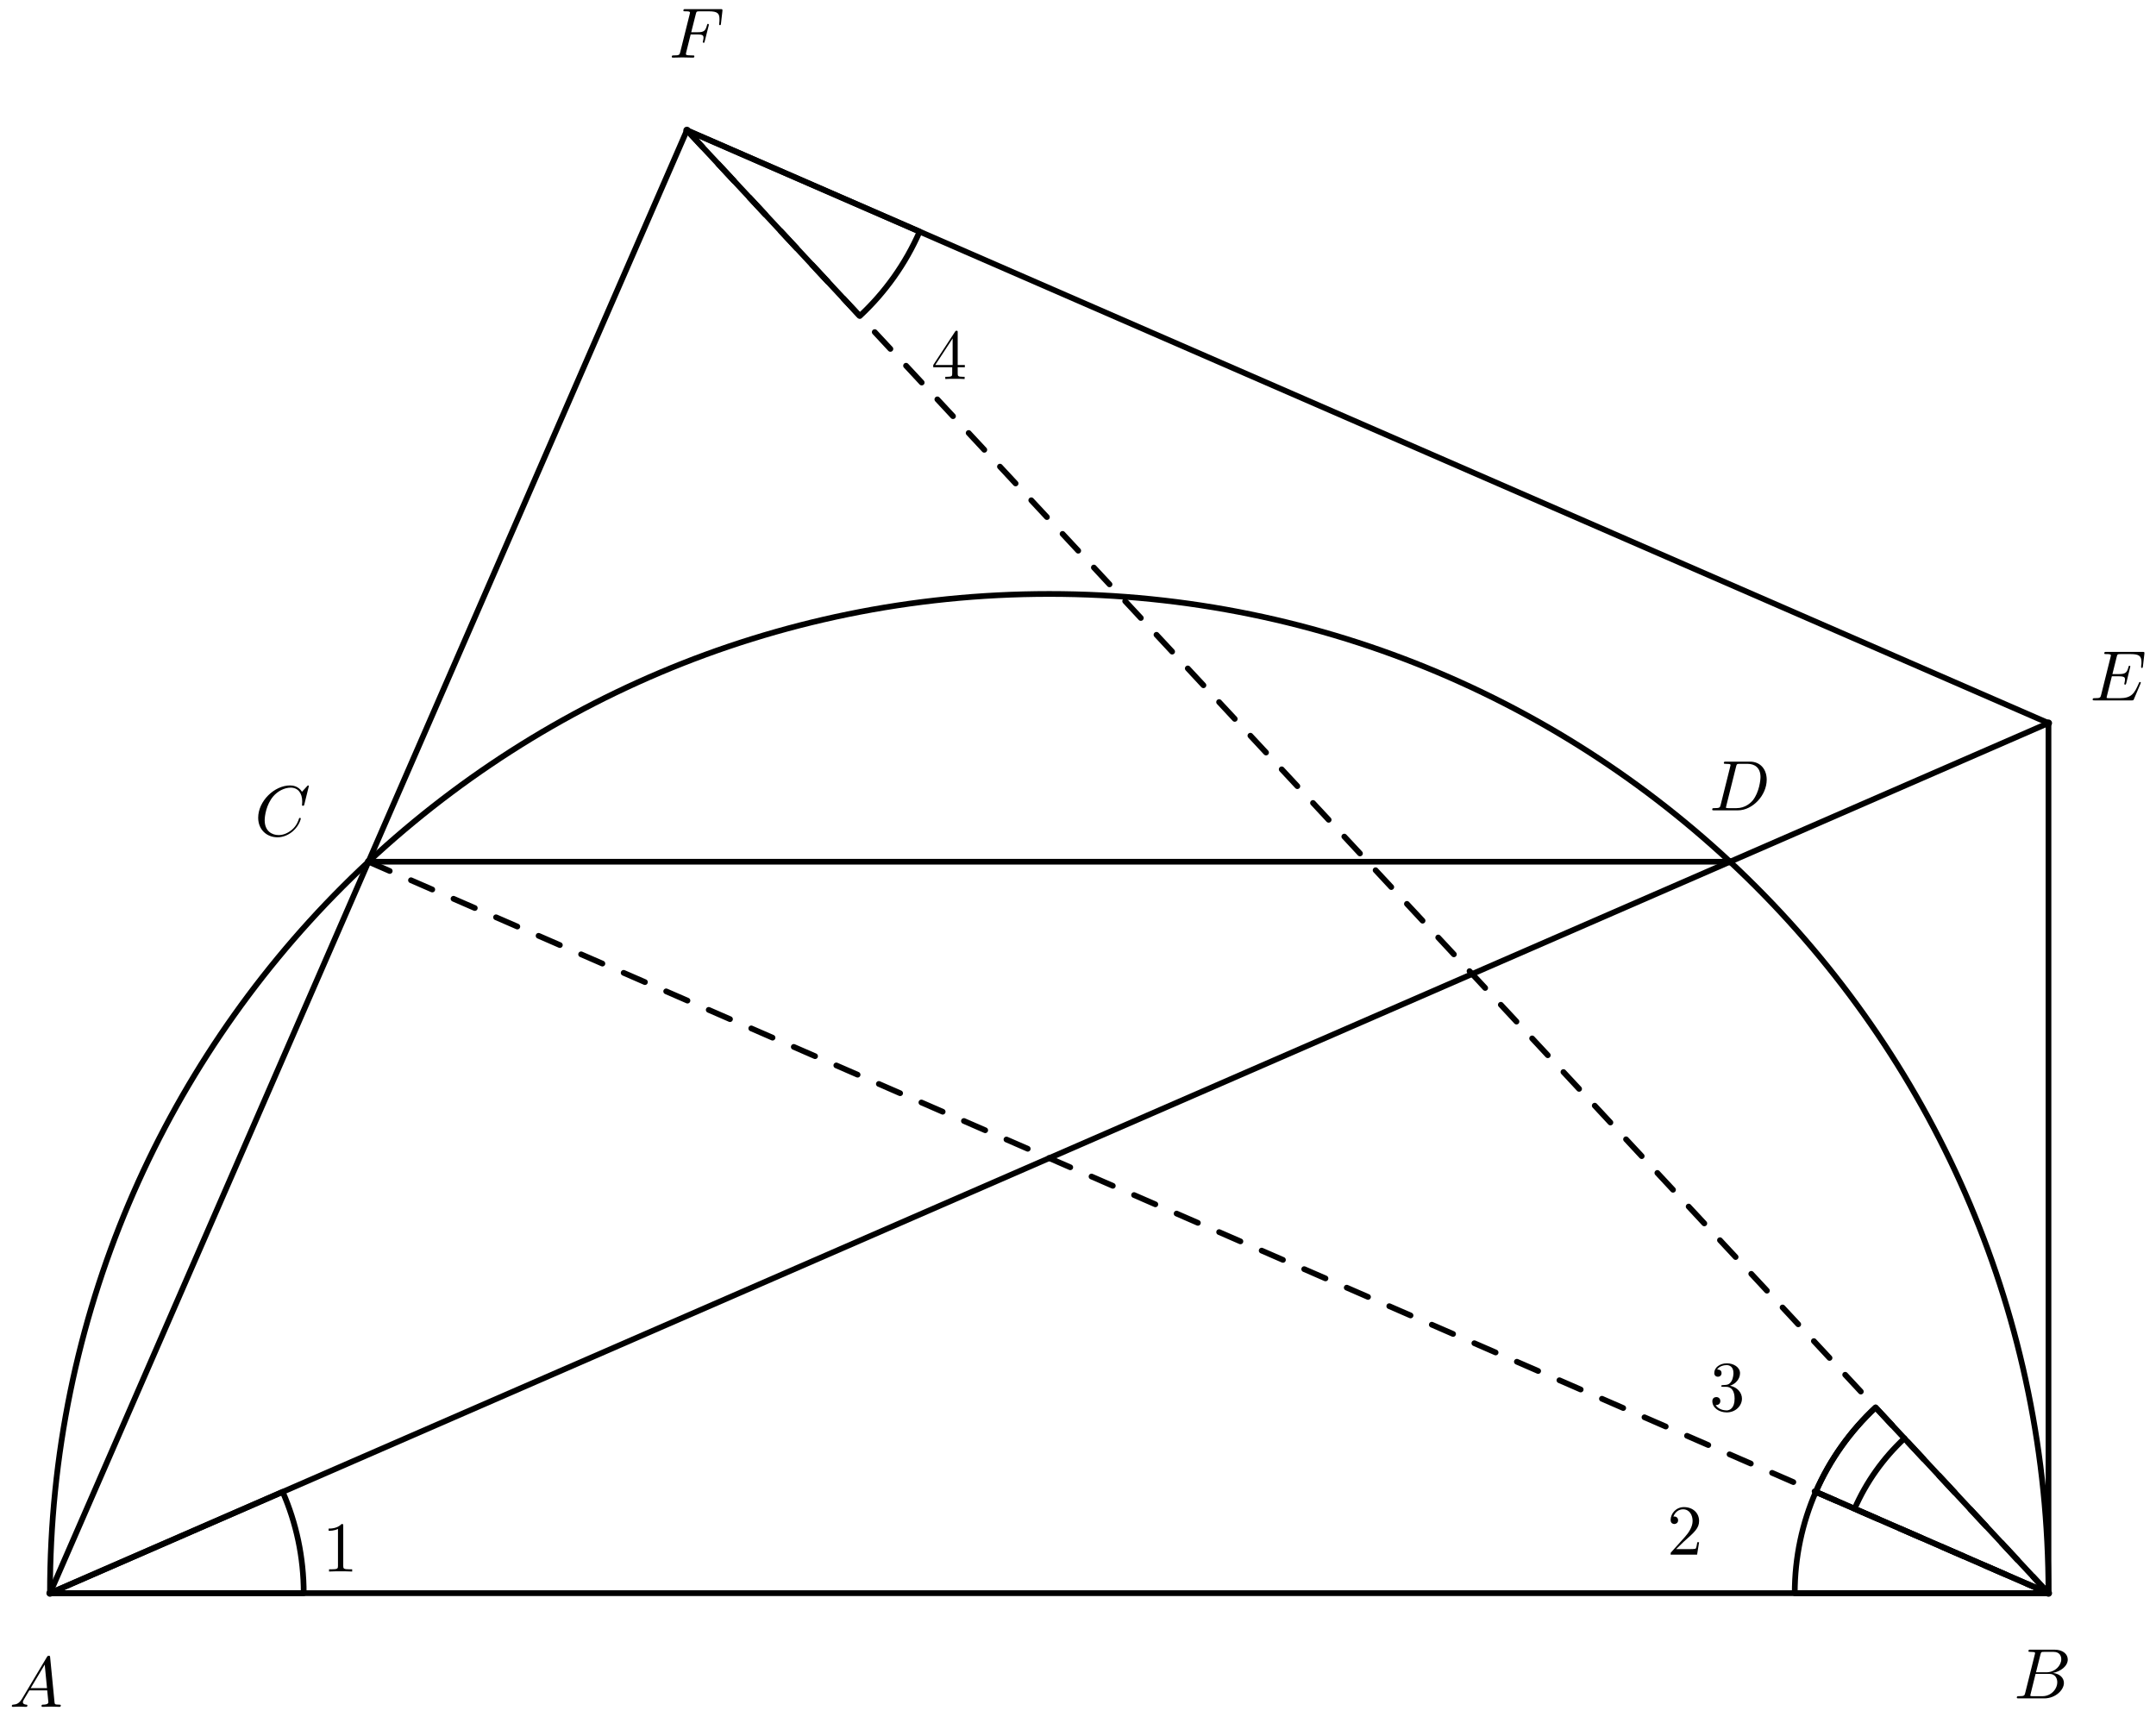
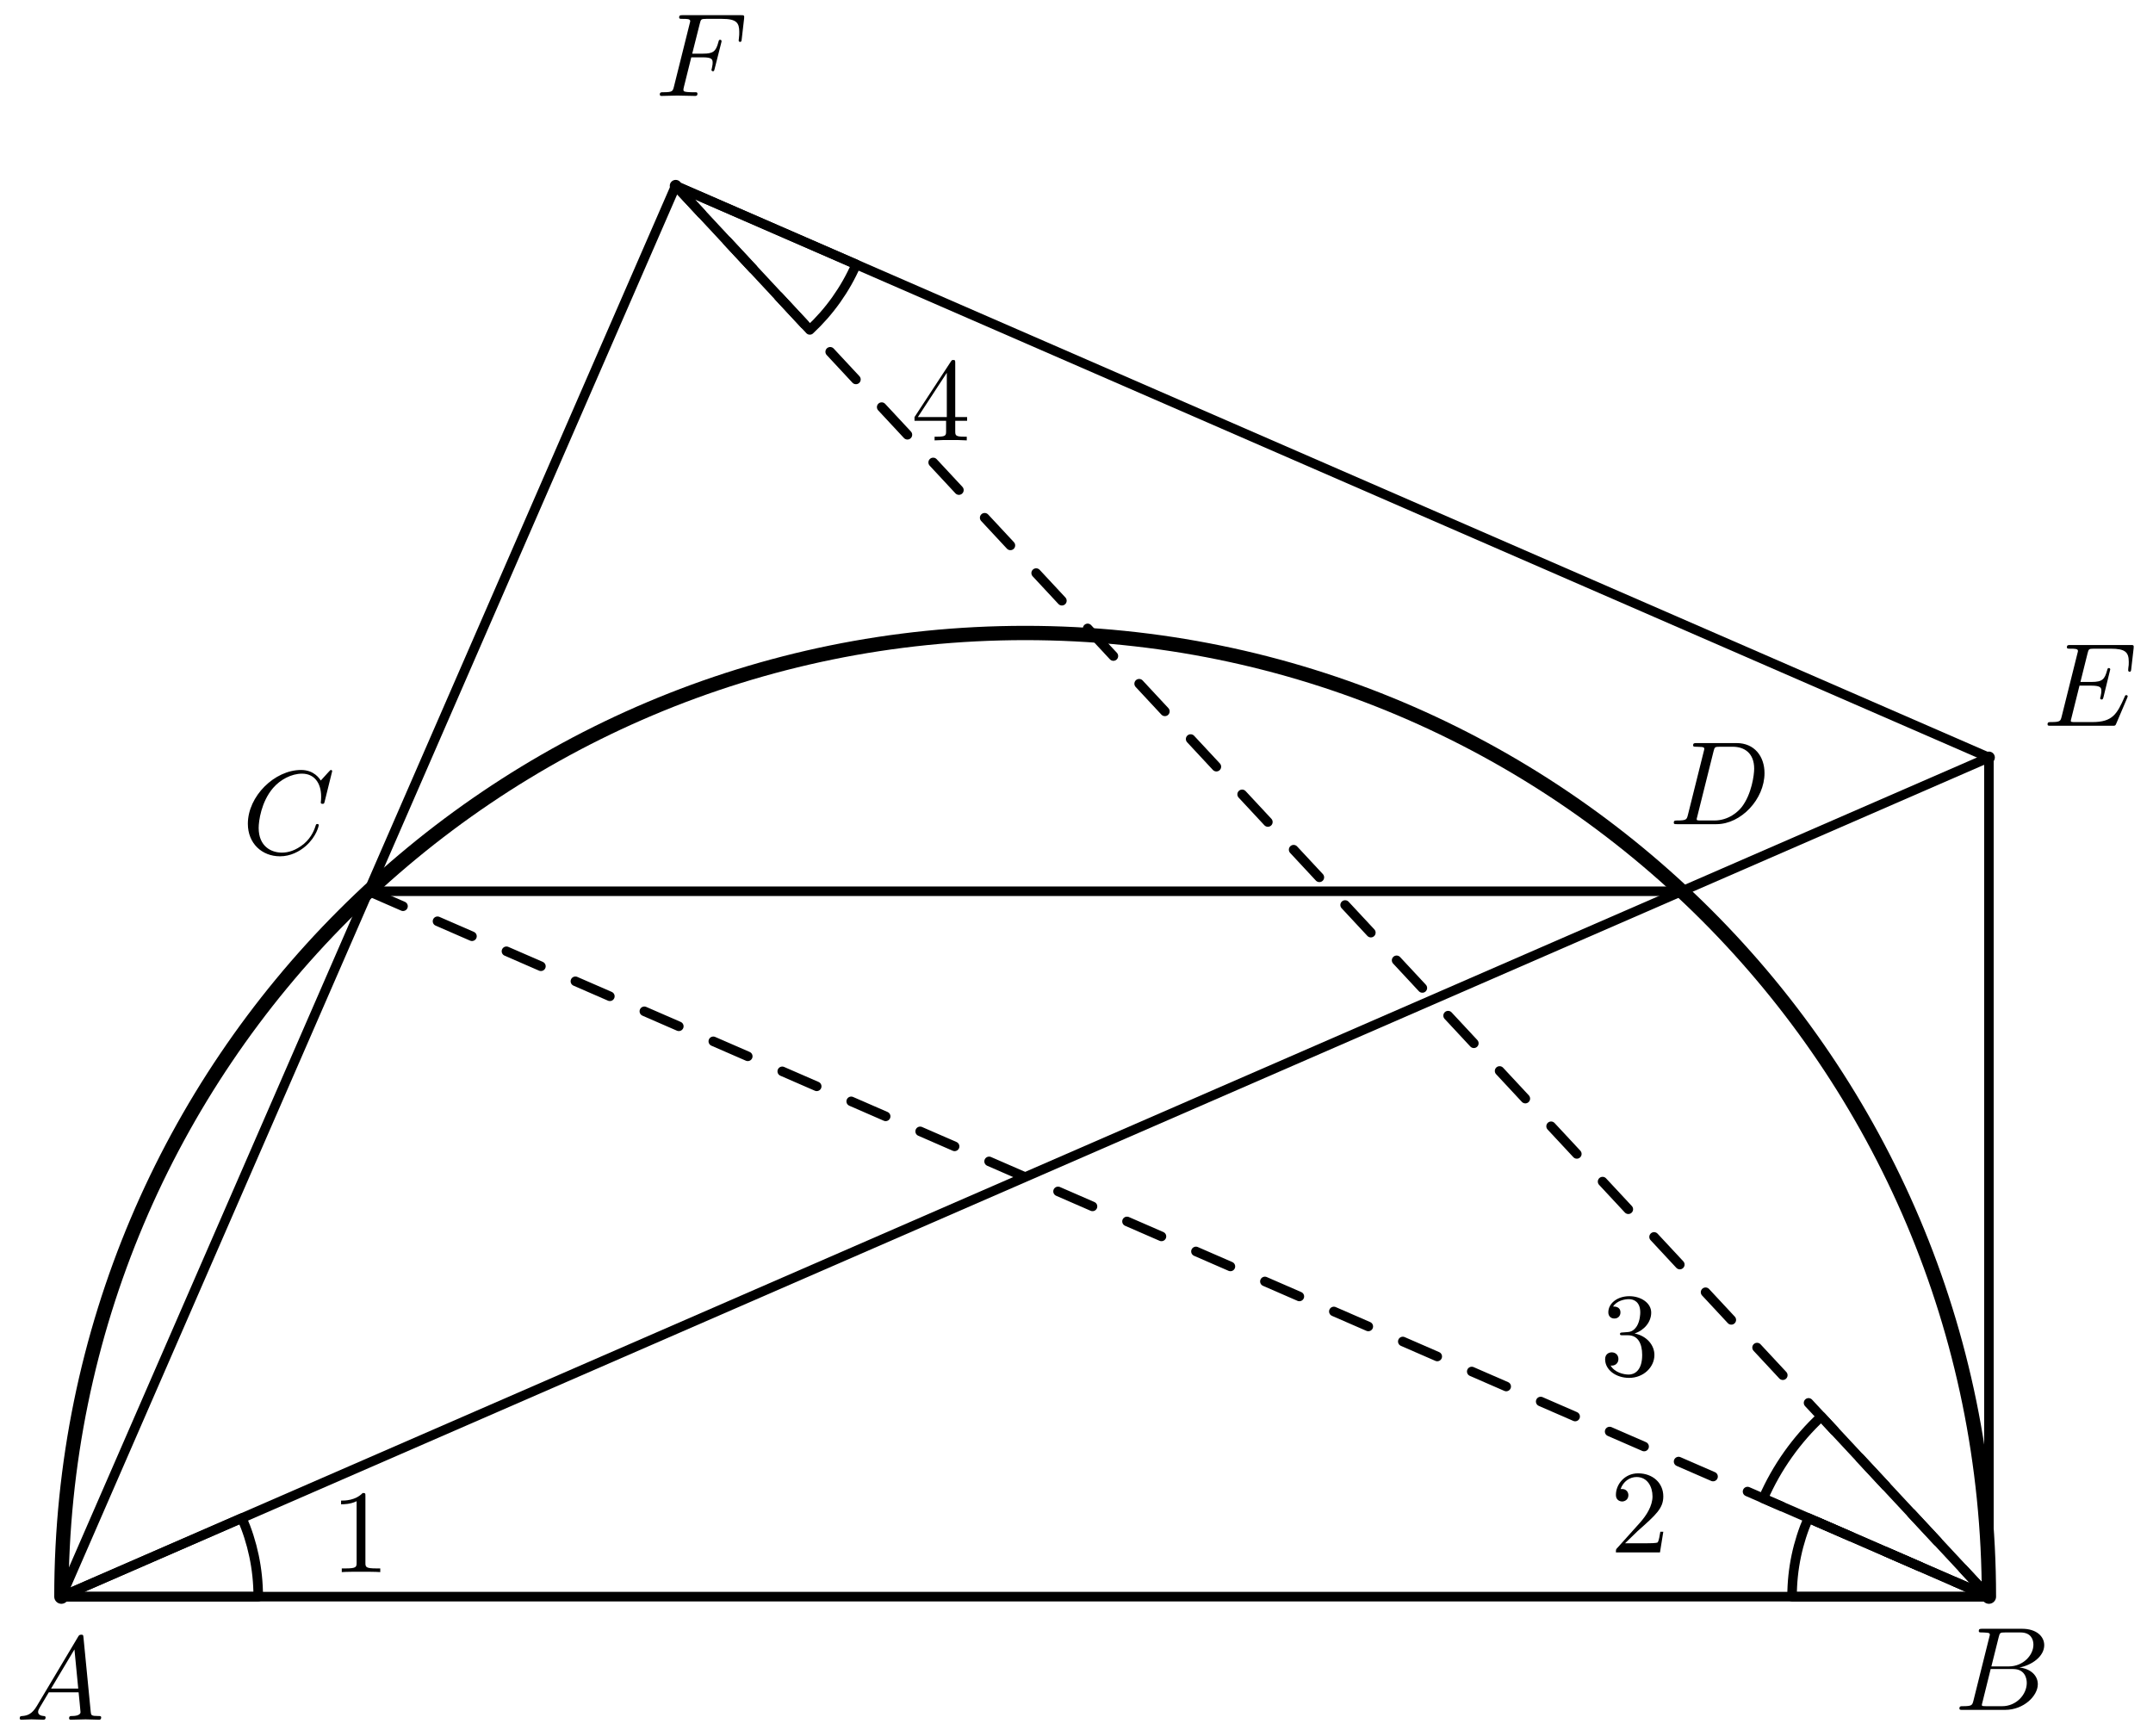
- <svg xmlns="http://www.w3.org/2000/svg" xmlns:xlink="http://www.w3.org/1999/xlink" version="1.1" width="301.049pt" height="239.699pt" viewBox="56.409 53.858 301.049 239.699">
+ <svg xmlns="http://www.w3.org/2000/svg" xmlns:xlink="http://www.w3.org/1999/xlink" version="1.1" width="180.608pt" height="145.636pt" viewBox="56.409 53.858 180.608 145.636">
  <defs>
-     <path id="g1-49" d="M2.929-6.376C2.929-6.615 2.929-6.635 2.7-6.635C2.082-5.998 1.205-5.998 .887-5.998V-5.689C1.086-5.689 1.674-5.689 2.192-5.948V-.787C2.192-.428 2.162-.309 1.265-.309H.946V0C1.295-.03 2.162-.03 2.56-.03S3.826-.03 4.174 0V-.309H3.856C2.959-.309 2.929-.418 2.929-.787V-6.376Z" />
-     <path id="g1-50" d="M1.265-.767L2.321-1.793C3.875-3.168 4.473-3.706 4.473-4.702C4.473-5.838 3.577-6.635 2.361-6.635C1.235-6.635 .498-5.719 .498-4.832C.498-4.274 .996-4.274 1.026-4.274C1.196-4.274 1.544-4.394 1.544-4.802C1.544-5.061 1.365-5.32 1.016-5.32C.936-5.32 .917-5.32 .887-5.31C1.116-5.958 1.654-6.326 2.232-6.326C3.138-6.326 3.567-5.519 3.567-4.702C3.567-3.905 3.068-3.118 2.521-2.501L.608-.369C.498-.259 .498-.239 .498 0H4.194L4.473-1.733H4.224C4.174-1.435 4.105-.996 4.005-.847C3.935-.767 3.278-.767 3.059-.767H1.265Z" />
-     <path id="g1-51" d="M2.889-3.507C3.706-3.776 4.284-4.473 4.284-5.26C4.284-6.077 3.407-6.635 2.451-6.635C1.445-6.635 .687-6.037 .687-5.28C.687-4.951 .907-4.762 1.196-4.762C1.504-4.762 1.704-4.981 1.704-5.27C1.704-5.768 1.235-5.768 1.086-5.768C1.395-6.257 2.052-6.386 2.411-6.386C2.819-6.386 3.367-6.167 3.367-5.27C3.367-5.151 3.347-4.573 3.088-4.134C2.79-3.656 2.451-3.626 2.202-3.616C2.122-3.606 1.883-3.587 1.813-3.587C1.733-3.577 1.664-3.567 1.664-3.467C1.664-3.357 1.733-3.357 1.903-3.357H2.341C3.158-3.357 3.527-2.68 3.527-1.704C3.527-.349 2.839-.06 2.401-.06C1.973-.06 1.225-.229 .877-.817C1.225-.767 1.534-.986 1.534-1.365C1.534-1.724 1.265-1.923 .976-1.923C.737-1.923 .418-1.783 .418-1.345C.418-.438 1.345 .219 2.431 .219C3.646 .219 4.553-.687 4.553-1.704C4.553-2.521 3.925-3.298 2.889-3.507Z" />
-     <path id="g1-52" d="M2.929-1.644V-.777C2.929-.418 2.909-.309 2.172-.309H1.963V0C2.371-.03 2.889-.03 3.308-.03S4.254-.03 4.663 0V-.309H4.453C3.716-.309 3.696-.418 3.696-.777V-1.644H4.692V-1.953H3.696V-6.486C3.696-6.685 3.696-6.745 3.537-6.745C3.447-6.745 3.417-6.745 3.337-6.625L.279-1.953V-1.644H2.929ZM2.989-1.953H.558L2.989-5.669V-1.953Z" />
    <path id="g0-65" d="M1.783-1.146C1.385-.478 .996-.339 .558-.309C.438-.299 .349-.299 .349-.11C.349-.05 .399 0 .478 0C.747 0 1.056-.03 1.335-.03C1.664-.03 2.012 0 2.331 0C2.391 0 2.521 0 2.521-.189C2.521-.299 2.431-.309 2.361-.309C2.132-.329 1.893-.408 1.893-.658C1.893-.777 1.953-.887 2.032-1.026L2.79-2.301H5.29C5.31-2.092 5.45-.737 5.45-.638C5.45-.339 4.932-.309 4.732-.309C4.593-.309 4.493-.309 4.493-.11C4.493 0 4.613 0 4.633 0C5.041 0 5.469-.03 5.878-.03C6.127-.03 6.755 0 7.004 0C7.064 0 7.183 0 7.183-.199C7.183-.309 7.083-.309 6.954-.309C6.336-.309 6.336-.379 6.306-.667L5.699-6.894C5.679-7.093 5.679-7.133 5.509-7.133C5.35-7.133 5.31-7.064 5.25-6.964L1.783-1.146ZM2.979-2.61L4.941-5.898L5.26-2.61H2.979Z" />
    <path id="g0-66" d="M1.594-.777C1.494-.389 1.474-.309 .687-.309C.518-.309 .418-.309 .418-.11C.418 0 .508 0 .687 0H4.244C5.818 0 6.994-1.176 6.994-2.152C6.994-2.869 6.416-3.447 5.45-3.557C6.486-3.746 7.532-4.483 7.532-5.43C7.532-6.167 6.874-6.804 5.679-6.804H2.331C2.142-6.804 2.042-6.804 2.042-6.605C2.042-6.496 2.132-6.496 2.321-6.496C2.341-6.496 2.531-6.496 2.7-6.476C2.879-6.456 2.969-6.446 2.969-6.316C2.969-6.276 2.959-6.247 2.929-6.127L1.594-.777ZM3.098-3.646L3.716-6.117C3.806-6.466 3.826-6.496 4.254-6.496H5.539C6.416-6.496 6.625-5.908 6.625-5.469C6.625-4.593 5.768-3.646 4.553-3.646H3.098ZM2.65-.309C2.511-.309 2.491-.309 2.431-.319C2.331-.329 2.301-.339 2.301-.418C2.301-.448 2.301-.468 2.351-.648L3.039-3.427H4.922C5.878-3.427 6.067-2.69 6.067-2.262C6.067-1.275 5.181-.309 4.005-.309H2.65Z" />
    <path id="g0-67" d="M7.572-6.924C7.572-6.954 7.552-7.024 7.462-7.024C7.432-7.024 7.422-7.014 7.313-6.904L6.615-6.137C6.526-6.276 6.067-7.024 4.961-7.024C2.74-7.024 .498-4.822 .498-2.511C.498-.867 1.674 .219 3.198 .219C4.065 .219 4.822-.179 5.35-.638C6.276-1.455 6.446-2.361 6.446-2.391C6.446-2.491 6.346-2.491 6.326-2.491C6.267-2.491 6.217-2.471 6.197-2.391C6.107-2.102 5.878-1.395 5.191-.817C4.503-.259 3.875-.09 3.357-.09C2.461-.09 1.405-.608 1.405-2.162C1.405-2.73 1.614-4.344 2.61-5.509C3.218-6.217 4.154-6.715 5.041-6.715C6.057-6.715 6.645-5.948 6.645-4.792C6.645-4.394 6.615-4.384 6.615-4.284S6.725-4.184 6.765-4.184C6.894-4.184 6.894-4.204 6.944-4.384L7.572-6.924Z" />
    <path id="g0-68" d="M1.584-.777C1.484-.389 1.465-.309 .677-.309C.508-.309 .399-.309 .399-.12C.399 0 .488 0 .677 0H3.975C6.047 0 8.01-2.102 8.01-4.284C8.01-5.689 7.163-6.804 5.669-6.804H2.321C2.132-6.804 2.022-6.804 2.022-6.615C2.022-6.496 2.112-6.496 2.311-6.496C2.441-6.496 2.62-6.486 2.74-6.476C2.899-6.456 2.959-6.426 2.959-6.316C2.959-6.276 2.949-6.247 2.919-6.127L1.584-.777ZM3.736-6.117C3.826-6.466 3.846-6.496 4.274-6.496H5.34C6.316-6.496 7.143-5.968 7.143-4.653C7.143-4.164 6.944-2.531 6.097-1.435C5.808-1.066 5.021-.309 3.796-.309H2.67C2.531-.309 2.511-.309 2.451-.319C2.351-.329 2.321-.339 2.321-.418C2.321-.448 2.321-.468 2.371-.648L3.736-6.117Z" />
    <path id="g0-69" d="M7.054-2.321C7.073-2.371 7.103-2.441 7.103-2.461C7.103-2.471 7.103-2.57 6.984-2.57C6.894-2.57 6.874-2.511 6.854-2.451C6.207-.976 5.838-.309 4.134-.309H2.68C2.54-.309 2.521-.309 2.461-.319C2.361-.329 2.331-.339 2.331-.418C2.331-.448 2.331-.468 2.381-.648L3.059-3.367H4.045C4.892-3.367 4.892-3.158 4.892-2.909C4.892-2.839 4.892-2.72 4.822-2.421C4.802-2.371 4.792-2.341 4.792-2.311C4.792-2.262 4.832-2.202 4.922-2.202C5.001-2.202 5.031-2.252 5.071-2.401L5.639-4.732C5.639-4.792 5.589-4.842 5.519-4.842C5.43-4.842 5.41-4.782 5.38-4.663C5.171-3.905 4.991-3.676 4.075-3.676H3.138L3.736-6.077C3.826-6.426 3.836-6.466 4.274-6.466H5.679C6.894-6.466 7.193-6.177 7.193-5.36C7.193-5.121 7.193-5.101 7.153-4.832C7.153-4.772 7.143-4.702 7.143-4.653S7.173-4.533 7.263-4.533C7.372-4.533 7.382-4.593 7.402-4.782L7.601-6.506C7.631-6.775 7.582-6.775 7.333-6.775H2.301C2.102-6.775 2.002-6.775 2.002-6.575C2.002-6.466 2.092-6.466 2.281-6.466C2.65-6.466 2.929-6.466 2.929-6.286C2.929-6.247 2.929-6.227 2.879-6.047L1.564-.777C1.465-.389 1.445-.309 .658-.309C.488-.309 .379-.309 .379-.12C.379 0 .468 0 .658 0H5.828C6.057 0 6.067-.01 6.137-.169L7.054-2.321Z" />
    <path id="g0-70" d="M3.019-3.238H3.985C4.732-3.238 4.812-3.078 4.812-2.79C4.812-2.72 4.812-2.6 4.742-2.301C4.722-2.252 4.712-2.212 4.712-2.192C4.712-2.112 4.772-2.072 4.832-2.072C4.932-2.072 4.932-2.102 4.981-2.281L5.529-4.443C5.559-4.553 5.559-4.573 5.559-4.603C5.559-4.623 5.539-4.712 5.44-4.712S5.33-4.663 5.29-4.503C5.081-3.726 4.852-3.547 4.005-3.547H3.098L3.736-6.077C3.826-6.426 3.836-6.466 4.274-6.466H5.589C6.814-6.466 7.044-6.137 7.044-5.37C7.044-5.141 7.044-5.101 7.014-4.832C6.994-4.702 6.994-4.682 6.994-4.653C6.994-4.603 7.024-4.533 7.113-4.533C7.223-4.533 7.233-4.593 7.253-4.782L7.452-6.506C7.482-6.775 7.432-6.775 7.183-6.775H2.301C2.102-6.775 2.002-6.775 2.002-6.575C2.002-6.466 2.092-6.466 2.281-6.466C2.65-6.466 2.929-6.466 2.929-6.286C2.929-6.247 2.929-6.227 2.879-6.047L1.564-.777C1.465-.389 1.445-.309 .658-.309C.488-.309 .379-.309 .379-.12C.379 0 .498 0 .528 0C.817 0 1.554-.03 1.843-.03C2.172-.03 2.999 0 3.328 0C3.417 0 3.537 0 3.537-.189C3.537-.269 3.477-.289 3.477-.299C3.447-.309 3.427-.309 3.198-.309C2.979-.309 2.929-.309 2.68-.329C2.391-.359 2.361-.399 2.361-.528C2.361-.548 2.361-.608 2.401-.757L3.019-3.238Z" />
+     <path id="g1-49" d="M2.929-6.376C2.929-6.615 2.929-6.635 2.7-6.635C2.082-5.998 1.205-5.998 .887-5.998V-5.689C1.086-5.689 1.674-5.689 2.192-5.948V-.787C2.192-.428 2.162-.309 1.265-.309H.946V0C1.295-.03 2.162-.03 2.56-.03S3.826-.03 4.174 0V-.309H3.856C2.959-.309 2.929-.418 2.929-.787V-6.376Z" />
+     <path id="g1-50" d="M1.265-.767L2.321-1.793C3.875-3.168 4.473-3.706 4.473-4.702C4.473-5.838 3.577-6.635 2.361-6.635C1.235-6.635 .498-5.719 .498-4.832C.498-4.274 .996-4.274 1.026-4.274C1.196-4.274 1.544-4.394 1.544-4.802C1.544-5.061 1.365-5.32 1.016-5.32C.936-5.32 .917-5.32 .887-5.31C1.116-5.958 1.654-6.326 2.232-6.326C3.138-6.326 3.567-5.519 3.567-4.702C3.567-3.905 3.068-3.118 2.521-2.501L.608-.369C.498-.259 .498-.239 .498 0H4.194L4.473-1.733H4.224C4.174-1.435 4.105-.996 4.005-.847C3.935-.767 3.278-.767 3.059-.767H1.265Z" />
+     <path id="g1-51" d="M2.889-3.507C3.706-3.776 4.284-4.473 4.284-5.26C4.284-6.077 3.407-6.635 2.451-6.635C1.445-6.635 .687-6.037 .687-5.28C.687-4.951 .907-4.762 1.196-4.762C1.504-4.762 1.704-4.981 1.704-5.27C1.704-5.768 1.235-5.768 1.086-5.768C1.395-6.257 2.052-6.386 2.411-6.386C2.819-6.386 3.367-6.167 3.367-5.27C3.367-5.151 3.347-4.573 3.088-4.134C2.79-3.656 2.451-3.626 2.202-3.616C2.122-3.606 1.883-3.587 1.813-3.587C1.733-3.577 1.664-3.567 1.664-3.467C1.664-3.357 1.733-3.357 1.903-3.357H2.341C3.158-3.357 3.527-2.68 3.527-1.704C3.527-.349 2.839-.06 2.401-.06C1.973-.06 1.225-.229 .877-.817C1.225-.767 1.534-.986 1.534-1.365C1.534-1.724 1.265-1.923 .976-1.923C.737-1.923 .418-1.783 .418-1.345C.418-.438 1.345 .219 2.431 .219C3.646 .219 4.553-.687 4.553-1.704C4.553-2.521 3.925-3.298 2.889-3.507Z" />
+     <path id="g1-52" d="M2.929-1.644V-.777C2.929-.418 2.909-.309 2.172-.309H1.963V0C2.371-.03 2.889-.03 3.308-.03S4.254-.03 4.663 0V-.309H4.453C3.716-.309 3.696-.418 3.696-.777V-1.644H4.692V-1.953H3.696V-6.486C3.696-6.685 3.696-6.745 3.537-6.745C3.447-6.745 3.417-6.745 3.337-6.625L.279-1.953V-1.644H2.929ZM2.989-1.953H.558L2.989-5.669V-1.953Z" />
  </defs>
  <g id="page1">
    <g>
-       <g transform="matrix(0.996264 0 0 0.996264 200.512 276.323)">
+       <g transform="matrix(0.996264 0 0 0.996264 141.012 187.809)">
        <clipPath id="clip1">
-           <path d="M -347.107 335.932L -347.107 -348.047L 358.209 -348.047L 358.209 335.932L -347.107 335.932Z" />
+           <path d="M -169.897 122.094L -169.897 -164.445L 154.848 -164.445L 154.848 122.094L -169.897 122.094Z" />
        </clipPath>
      </g>
-       <g transform="matrix(0.996264 0 0 0.996264 200.512 276.323)">
-         <path clip-path="url(#clip1)" d="M -102.075 -0C -102.075 -5.048 -103.127 -9.85 -105.023 -14.2L -137.637 -0L -102.075 -0Z" fill="none" stroke="#000000" stroke-linecap="round" stroke-linejoin="round" stroke-miterlimit="10.037" stroke-width="0.803" />
+       <g transform="matrix(0.996264 0 0 0.996264 141.012 187.809)">
+         <path clip-path="url(#clip1)" d="M -63.177 -0C -63.177 -2.353 -63.667 -4.591 -64.551 -6.618L -79.751 -0L -63.177 -0Z" fill="none" stroke="#000000" stroke-linecap="round" stroke-linejoin="round" stroke-miterlimit="10.037" stroke-width="0.803" />
      </g>
-       <g transform="matrix(0.996264 0 0 0.996264 200.512 276.323)">
-         <path clip-path="url(#clip1)" d="M 109.851 -14.2C 107.955 -9.85 106.903 -5.048 106.903 -2.66503e-14L 142.465 0L 109.851 -14.2Z" fill="none" stroke="#000000" stroke-linecap="round" stroke-linejoin="round" stroke-miterlimit="10.037" stroke-width="0.803" />
+       <g transform="matrix(0.996264 0 0 0.996264 141.012 187.809)">
+         <path clip-path="url(#clip1)" d="M 67.348 -6.618C 66.464 -4.591 65.974 -2.353 65.974 -1.24209e-14L 82.549 0L 67.348 -6.618Z" fill="none" stroke="#000000" stroke-linecap="round" stroke-linejoin="round" stroke-miterlimit="10.037" stroke-width="0.803" />
      </g>
-       <g transform="matrix(0.996264 0 0 0.996264 200.512 276.323)">
-         <path clip-path="url(#clip1)" d="M 118.237 -26.032C 114.689 -22.728 111.816 -18.707 109.851 -14.2L 142.465 0L 118.237 -26.032Z" fill="none" stroke="#000000" stroke-linecap="round" stroke-linejoin="round" stroke-miterlimit="10.037" stroke-width="0.803" />
+       <g transform="matrix(0.996264 0 0 0.996264 141.012 187.809)">
+         <path clip-path="url(#clip1)" d="M 68.433 -15.166C 66.366 -13.241 64.693 -10.898 63.548 -8.273L 82.549 0L 68.433 -15.166Z" fill="none" stroke="#000000" stroke-linecap="round" stroke-linejoin="round" stroke-miterlimit="10.037" stroke-width="0.803" />
      </g>
-       <g transform="matrix(0.996264 0 0 0.996264 200.512 276.323)">
-         <path clip-path="url(#clip1)" d="M -24.139 -179.006C -20.59 -182.31 -17.718 -186.331 -15.753 -190.838L -48.367 -205.038L -24.139 -179.006Z" fill="none" stroke="#000000" stroke-linecap="round" stroke-linejoin="round" stroke-miterlimit="10.037" stroke-width="0.803" />
+       <g transform="matrix(0.996264 0 0 0.996264 141.012 187.809)">
+         <path clip-path="url(#clip1)" d="M -16.733 -106.672C -15.079 -108.212 -13.741 -110.086 -12.825 -112.187L -28.025 -118.805L -16.733 -106.672Z" fill="none" stroke="#000000" stroke-linecap="round" stroke-linejoin="round" stroke-miterlimit="10.037" stroke-width="0.803" />
      </g>
-       <g transform="matrix(0.996264 0 0 0.996264 200.512 276.323)">
-         <path clip-path="url(#clip1)" d="M 142.465 0C 142.465 -77.348 79.762 -140.051 2.414 -140.051C -74.934 -140.051 -137.637 -77.348 -137.637 -9.32929e-14" fill="none" stroke="#000000" stroke-linecap="round" stroke-linejoin="round" stroke-miterlimit="10.037" stroke-width="0.803" />
+       <g transform="matrix(0.996264 0 0 0.996264 141.012 187.809)">
+         <path clip-path="url(#clip1)" d="M 82.549 0C 82.549 -44.818 46.217 -81.15 1.399 -81.15C -43.419 -81.15 -79.751 -44.818 -79.751 -5.40567e-14" fill="none" stroke="#000000" stroke-linecap="round" stroke-linejoin="round" stroke-miterlimit="10.037" stroke-width="1.204" />
      </g>
-       <g transform="matrix(0.996264 0 0 0.996264 200.512 276.323)">
-         <path clip-path="url(#clip1)" d="M -93.002 -102.519L 97.83 -102.519" fill="none" stroke="#000000" stroke-linecap="round" stroke-linejoin="round" stroke-miterlimit="10.037" stroke-width="0.803" />
+       <g transform="matrix(0.996264 0 0 0.996264 141.012 187.809)">
+         <path clip-path="url(#clip1)" d="M -53.888 -59.403L 56.686 -59.403" fill="none" stroke="#000000" stroke-linecap="round" stroke-linejoin="round" stroke-miterlimit="10.037" stroke-width="0.803" />
      </g>
-       <g transform="matrix(0.996264 0 0 0.996264 200.512 276.323)">
-         <path clip-path="url(#clip1)" d="M -137.637 -0L 142.465 0" fill="none" stroke="#000000" stroke-linecap="round" stroke-linejoin="round" stroke-miterlimit="10.037" stroke-width="0.803" />
+       <g transform="matrix(0.996264 0 0 0.996264 141.012 187.809)">
+         <path clip-path="url(#clip1)" d="M -79.751 -0L 82.549 0" fill="none" stroke="#000000" stroke-linecap="round" stroke-linejoin="round" stroke-miterlimit="10.037" stroke-width="0.803" />
      </g>
-       <g transform="matrix(0.996264 0 0 0.996264 200.512 276.323)">
-         <path clip-path="url(#clip1)" d="M -93.002 -102.519L 142.465 0" fill="none" stroke="#000000" stroke-dasharray="3.251,3.251" stroke-linecap="round" stroke-linejoin="round" stroke-miterlimit="10.037" stroke-width="0.803" />
+       <g transform="matrix(0.996264 0 0 0.996264 141.012 187.809)">
+         <path clip-path="url(#clip1)" d="M -53.888 -59.403L 82.549 0" fill="none" stroke="#000000" stroke-dasharray="3.166,3.166" stroke-linecap="round" stroke-linejoin="round" stroke-miterlimit="10.037" stroke-width="0.803" />
      </g>
-       <g transform="matrix(0.996264 0 0 0.996264 200.512 276.323)">
-         <path clip-path="url(#clip1)" d="M -48.367 -205.038L -137.637 -0" fill="none" stroke="#000000" stroke-linecap="round" stroke-linejoin="round" stroke-miterlimit="10.037" stroke-width="0.803" />
+       <g transform="matrix(0.996264 0 0 0.996264 141.012 187.809)">
+         <path clip-path="url(#clip1)" d="M -28.025 -118.805L -79.751 -0" fill="none" stroke="#000000" stroke-linecap="round" stroke-linejoin="round" stroke-miterlimit="10.037" stroke-width="0.803" />
      </g>
-       <g transform="matrix(0.996264 0 0 0.996264 200.512 276.323)">
-         <path clip-path="url(#clip1)" d="M 142.465 -121.953L -48.367 -205.038" fill="none" stroke="#000000" stroke-linecap="round" stroke-linejoin="round" stroke-miterlimit="10.037" stroke-width="0.803" />
+       <g transform="matrix(0.996264 0 0 0.996264 141.012 187.809)">
+         <path clip-path="url(#clip1)" d="M 82.549 -70.663L -28.025 -118.805" fill="none" stroke="#000000" stroke-linecap="round" stroke-linejoin="round" stroke-miterlimit="10.037" stroke-width="0.803" />
      </g>
-       <g transform="matrix(0.996264 0 0 0.996264 200.512 276.323)">
-         <path clip-path="url(#clip1)" d="M 142.465 -121.953L 142.465 0" fill="none" stroke="#000000" stroke-linecap="round" stroke-linejoin="round" stroke-miterlimit="10.037" stroke-width="0.803" />
+       <g transform="matrix(0.996264 0 0 0.996264 141.012 187.809)">
+         <path clip-path="url(#clip1)" d="M 82.549 -70.663L 82.549 0" fill="none" stroke="#000000" stroke-linecap="round" stroke-linejoin="round" stroke-miterlimit="10.037" stroke-width="0.803" />
      </g>
-       <g transform="matrix(0.996264 0 0 0.996264 200.512 276.323)">
-         <path clip-path="url(#clip1)" d="M -137.637 -0L 142.465 -121.953" fill="none" stroke="#000000" stroke-linecap="round" stroke-linejoin="round" stroke-miterlimit="10.037" stroke-width="0.803" />
+       <g transform="matrix(0.996264 0 0 0.996264 141.012 187.809)">
+         <path clip-path="url(#clip1)" d="M -79.751 -0L 82.549 -70.663" fill="none" stroke="#000000" stroke-linecap="round" stroke-linejoin="round" stroke-miterlimit="10.037" stroke-width="0.803" />
      </g>
-       <g transform="matrix(0.996264 0 0 0.996264 200.512 276.323)">
-         <path clip-path="url(#clip1)" d="M -48.367 -205.038L 142.465 0" fill="none" stroke="#000000" stroke-dasharray="3.22,3.22" stroke-linecap="round" stroke-linejoin="round" stroke-miterlimit="10.037" stroke-width="0.803" />
+       <g transform="matrix(0.996264 0 0 0.996264 141.012 187.809)">
+         <path clip-path="url(#clip1)" d="M -28.025 -118.805L 82.549 0" fill="none" stroke="#000000" stroke-dasharray="3.182,3.182" stroke-linecap="round" stroke-linejoin="round" stroke-miterlimit="10.037" stroke-width="0.803" />
      </g>
-       <g transform="matrix(0.996264 0 0 0.996264 200.512 276.323)">
-         <path clip-path="url(#clip1)" d="M 118.237 -26.032C 114.689 -22.728 111.816 -18.707 109.851 -14.2" fill="none" stroke="#000000" stroke-linecap="round" stroke-linejoin="round" stroke-miterlimit="10.037" stroke-width="0.803" />
+       <g transform="matrix(0.996264 0 0 0.996264 141.012 187.809)">
+         <circle clip-path="url(#clip1)" cx="-79.751" cy="-0" fill="#000000" r="0.5" />
      </g>
-       <g transform="matrix(0.996264 0 0 0.996264 200.512 276.323)">
-         <path clip-path="url(#clip1)" d="M 122.275 -21.693C 119.318 -18.94 116.925 -15.589 115.287 -11.833" fill="none" stroke="#000000" stroke-linecap="round" stroke-linejoin="round" stroke-miterlimit="10.037" stroke-width="0.803" />
+       <g transform="matrix(0.996264 0 0 0.996264 141.012 187.809)">
+         <circle clip-path="url(#clip1)" cx="82.549" cy="-0" fill="#000000" r="0.5" />
      </g>
-       <g transform="matrix(0.996264 0 0 0.996264 200.512 276.323)">
-         <circle clip-path="url(#clip1)" cx="-137.637" cy="-0" fill="#000000" r="0.5" />
+       <g transform="matrix(0.996264 0 0 0.996264 141.012 187.809)">
+         <circle clip-path="url(#clip1)" cx="-53.888" cy="-59.403" fill="#000000" r="0.5" />
      </g>
-       <g transform="matrix(0.996264 0 0 0.996264 200.512 276.323)">
-         <circle clip-path="url(#clip1)" cx="142.465" cy="-0" fill="#000000" r="0.5" />
+       <g transform="matrix(0.996264 0 0 0.996264 141.012 187.809)">
+         <circle clip-path="url(#clip1)" cx="56.686" cy="-59.403" fill="#000000" r="0.5" />
      </g>
-       <g transform="matrix(0.996264 0 0 0.996264 200.512 276.323)">
-         <circle clip-path="url(#clip1)" cx="-93.002" cy="-102.519" fill="#000000" r="0.5" />
+       <g transform="matrix(0.996264 0 0 0.996264 141.012 187.809)">
+         <circle clip-path="url(#clip1)" cx="82.549" cy="-70.663" fill="#000000" r="0.5" />
      </g>
-       <g transform="matrix(0.996264 0 0 0.996264 200.512 276.323)">
-         <circle clip-path="url(#clip1)" cx="97.83" cy="-102.519" fill="#000000" r="0.5" />
-       </g>
-       <g transform="matrix(0.996264 0 0 0.996264 200.512 276.323)">
-         <circle clip-path="url(#clip1)" cx="142.465" cy="-121.953" fill="#000000" r="0.5" />
-       </g>
-       <g transform="matrix(0.996264 0 0 0.996264 200.512 276.323)">
-         <circle clip-path="url(#clip1)" cx="-48.367" cy="-205.038" fill="#000000" r="0.5" />
+       <g transform="matrix(0.996264 0 0 0.996264 141.012 187.809)">
+         <circle clip-path="url(#clip1)" cx="-28.025" cy="-118.805" fill="#000000" r="0.5" />
      </g>
    </g>
-     <use x="57.713" y="292.196" xlink:href="#g0-65" />
-     <use x="337.605" y="291.016" xlink:href="#g0-66" />
-     <use x="91.962" y="170.556" xlink:href="#g0-67" />
-     <use x="295.09" y="167.013" xlink:href="#g0-68" />
-     <use x="348.234" y="151.66" xlink:href="#g0-69" />
-     <use x="149.829" y="61.906" xlink:href="#g0-70" />
-     <use x="101.409" y="273.301" xlink:href="#g1-49" />
-     <use x="289.185" y="270.939" xlink:href="#g1-50" />
-     <use x="295.09" y="250.862" xlink:href="#g1-51" />
-     <use x="186.44" y="106.783" xlink:href="#g1-52" />
+     <use x="57.713" y="198.134" xlink:href="#g0-65" />
+     <use x="220.361" y="197.309" xlink:href="#g0-66" />
+     <use x="76.703" y="125.479" xlink:href="#g0-67" />
+     <use x="196.418" y="123.002" xlink:href="#g0-68" />
+     <use x="227.792" y="114.746" xlink:href="#g0-69" />
+     <use x="111.379" y="61.906" xlink:href="#g0-70" />
+     <use x="84.133" y="185.75" xlink:href="#g1-49" />
+     <use x="191.465" y="184.099" xlink:href="#g1-50" />
+     <use x="190.639" y="169.237" xlink:href="#g1-51" />
+     <use x="132.845" y="90.803" xlink:href="#g1-52" />
  </g>
</svg>
